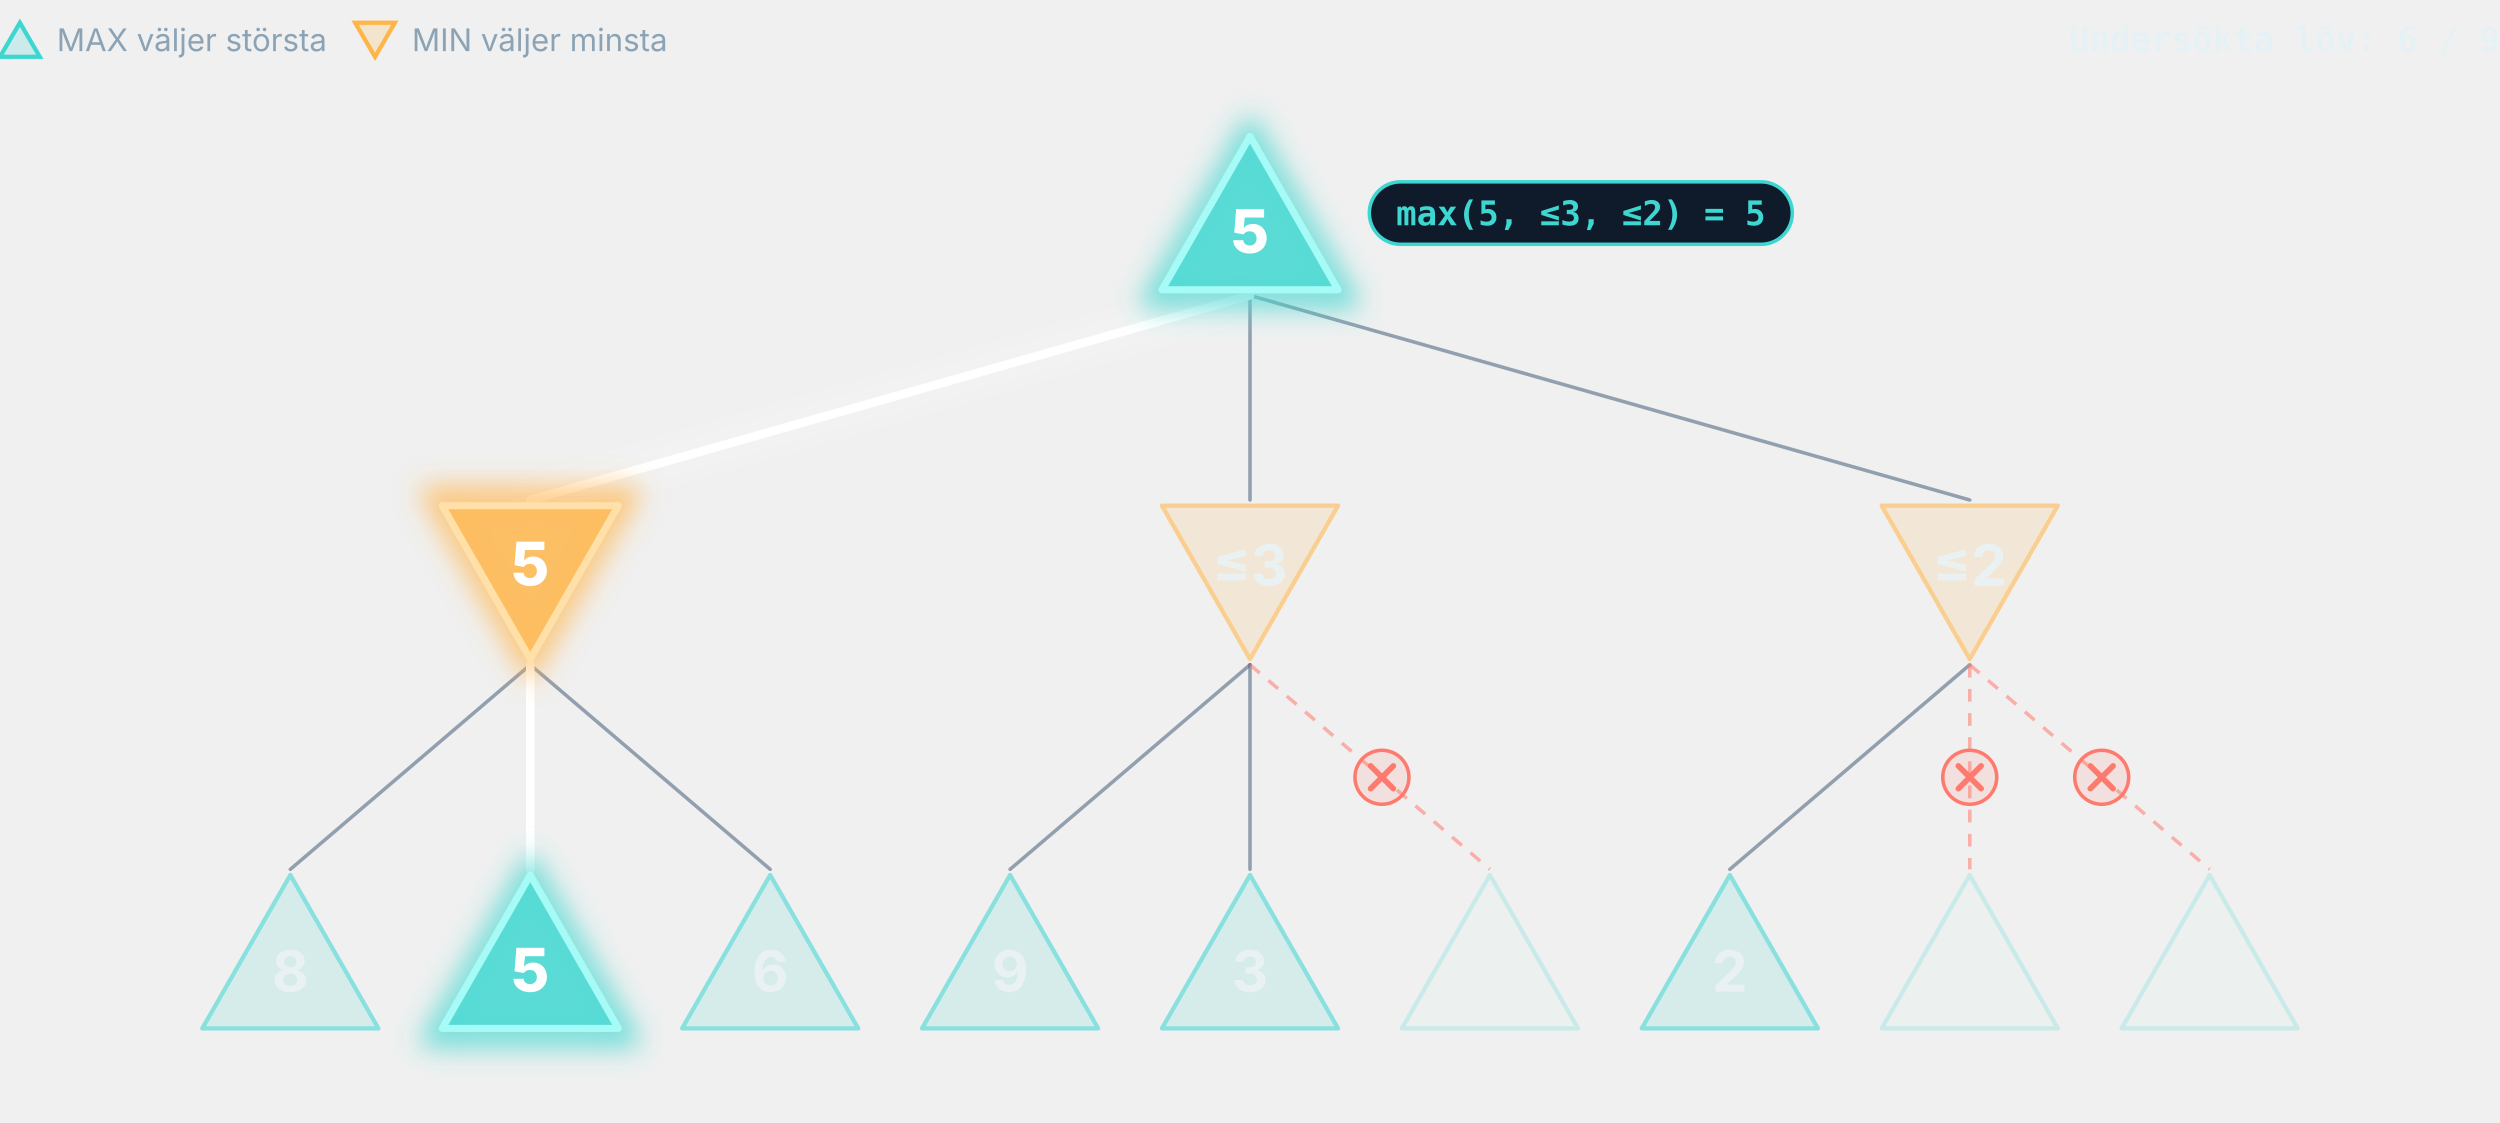
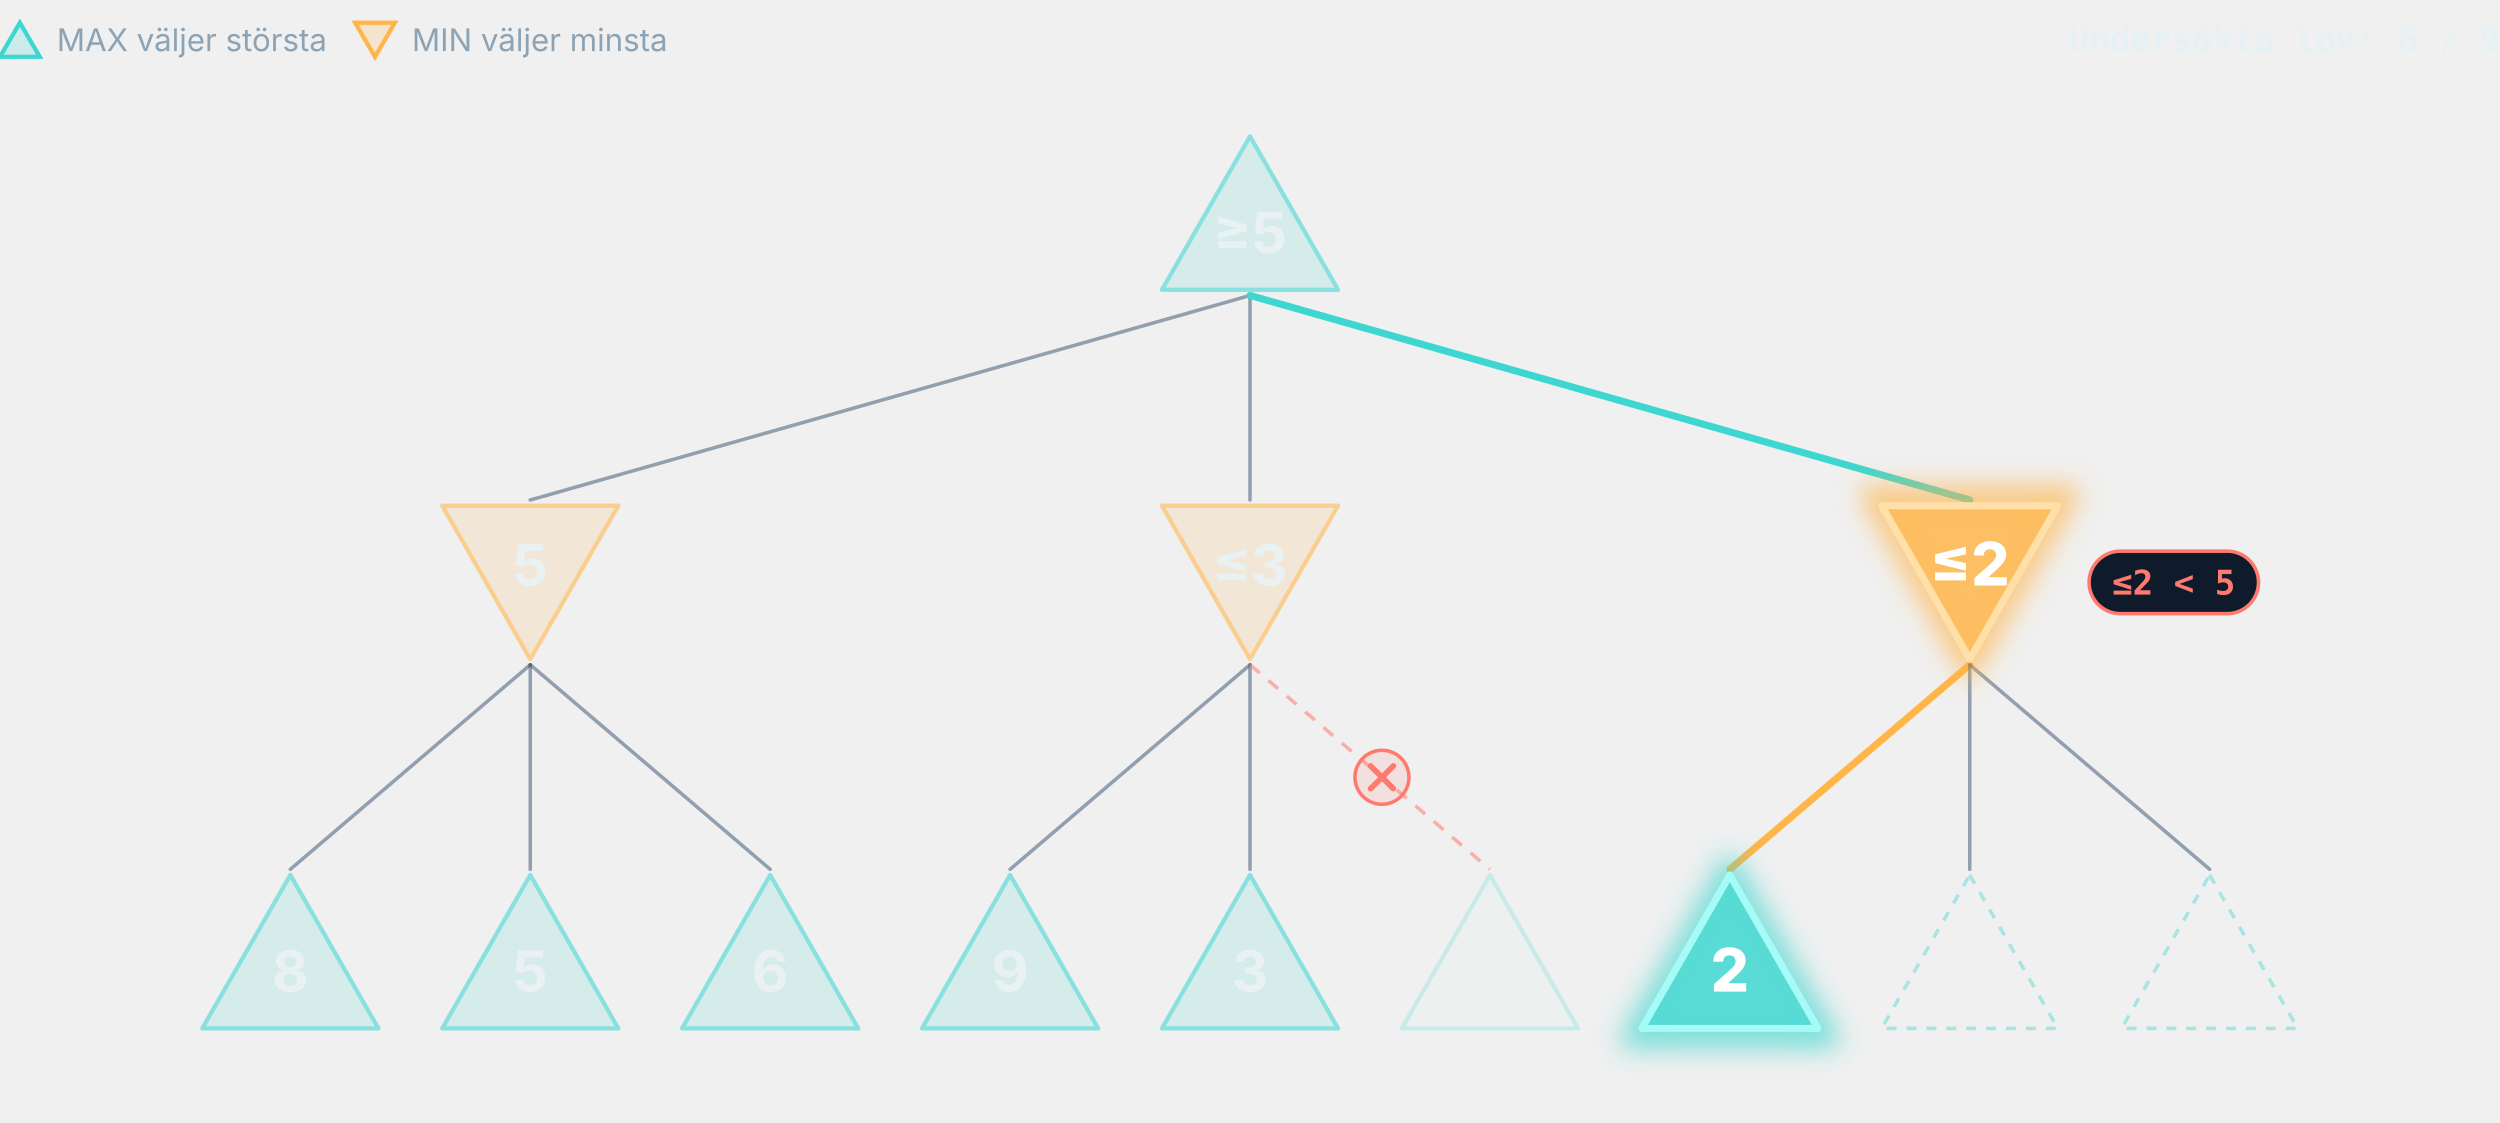
<svg xmlns="http://www.w3.org/2000/svg" viewBox="0 0 1760 790" width="1760" height="790" role="img">
  <defs>
    <filter id="glow" x="-40%" y="-40%" width="180%" height="180%">
      <feGaussianBlur stdDeviation="9" />
    </filter>
    <filter id="soft" x="-20%" y="-20%" width="140%" height="140%">
      <feGaussianBlur stdDeviation="4" />
    </filter>
  </defs>
  <g transform="translate(0,30)">
    <polygon points="14,-14 28,10 0,10" fill="#3DD6D0" fill-opacity=".2" stroke="#3DD6D0" stroke-width="3" />
    <text x="40.0" y="6.0" font-family="'IBM Plex Sans','Segoe UI',Inter,Helvetica,Arial,sans-serif" font-size="22" font-weight="400" fill="#8BA3B4" text-anchor="start">MAX väljer största</text>
    <polygon points="250,-14 278,-14 264,10" fill="#FFB547" fill-opacity=".2" stroke="#FFB547" stroke-width="3" />
    <text x="290.0" y="6.0" font-family="'IBM Plex Sans','Segoe UI',Inter,Helvetica,Arial,sans-serif" font-size="22" font-weight="400" fill="#8BA3B4" text-anchor="start">MIN väljer minsta</text>
  </g>
  <text x="1760.0" y="36.0" font-family="'IBM Plex Mono','SFMono-Regular',Menlo,Consolas,monospace" font-size="24" font-weight="600" fill="#E6F1F5" text-anchor="end">Undersökta löv: 6 / 9</text>
  <path data-edge="r0:r00" d="M373.3,468.0L204.4,612.0" stroke="#3B5572" stroke-width="2.5" stroke-linecap="round" fill="none" opacity="0.52" />
-   <path data-edge="r0:r01" d="M373.3,468.0L373.3,612.0" stroke="#8BA3B4" stroke-width="3" stroke-linecap="round" fill="none" opacity="1" />
+   <path data-edge="r0:r01" d="M373.3,468.0L373.3,612.0" stroke="#3B5572" stroke-width="2.5" stroke-linecap="round" fill="none" opacity="0.52" />
  <path data-edge="r0:r02" d="M373.3,468.0L542.2,612.0" stroke="#3B5572" stroke-width="2.5" stroke-linecap="round" fill="none" opacity="0.52" />
-   <path data-edge="r:r0" d="M880.0,208.0L373.3,352.0" stroke="#8BA3B4" stroke-width="3" stroke-linecap="round" fill="none" opacity="1" />
+   <path data-edge="r:r0" d="M880.0,208.0L373.3,352.0" stroke="#3B5572" stroke-width="2.5" stroke-linecap="round" fill="none" opacity="0.52" />
  <path data-edge="r1:r10" d="M880.0,468.0L711.1,612.0" stroke="#3B5572" stroke-width="2.5" stroke-linecap="round" fill="none" opacity="0.52" />
  <path data-edge="r1:r11" d="M880.0,468.0L880.0,612.0" stroke="#3B5572" stroke-width="2.5" stroke-linecap="round" fill="none" opacity="0.52" />
  <path data-edge="r1:r12" d="M880.0,468.0L1048.9,612.0" stroke="#FF7A6E" stroke-width="2.5" stroke-dasharray="9 8" opacity="0.55" />
  <g data-cut="r12">
    <circle cx="972.9" cy="547.2" r="19" fill="#FF7A6E" fill-opacity=".14" stroke="#FF7A6E" stroke-width="2.5" />
    <path d="M964.9,539.2L980.9,555.2M980.9,539.2L964.9,555.2" stroke="#FF7A6E" stroke-width="4" stroke-linecap="round" />
  </g>
  <path data-edge="r:r1" d="M880.0,208.0L880.0,352.0" stroke="#3B5572" stroke-width="2.5" stroke-linecap="round" fill="none" opacity="0.52" />
-   <path data-edge="r2:r20" d="M1386.7,468.0L1217.8,612.0" stroke="#3B5572" stroke-width="2.5" stroke-linecap="round" fill="none" opacity="0.52" />
-   <path data-edge="r2:r21" d="M1386.7,468.0L1386.7,612.0" stroke="#FF7A6E" stroke-width="2.5" stroke-dasharray="9 8" opacity="0.55" />
-   <g data-cut="r21">
-     <circle cx="1386.7" cy="547.2" r="19" fill="#FF7A6E" fill-opacity=".14" stroke="#FF7A6E" stroke-width="2.5" />
-     <path d="M1378.7,539.2L1394.7,555.2M1394.7,539.2L1378.7,555.2" stroke="#FF7A6E" stroke-width="4" stroke-linecap="round" />
-   </g>
-   <path data-edge="r2:r22" d="M1386.7,468.0L1555.6,612.0" stroke="#FF7A6E" stroke-width="2.5" stroke-dasharray="9 8" opacity="0.55" />
-   <g data-cut="r22">
-     <circle cx="1479.6" cy="547.2" r="19" fill="#FF7A6E" fill-opacity=".14" stroke="#FF7A6E" stroke-width="2.5" />
-     <path d="M1471.6,539.2L1487.6,555.2M1487.6,539.2L1471.6,555.2" stroke="#FF7A6E" stroke-width="4" stroke-linecap="round" />
-   </g>
-   <path data-edge="r:r2" d="M880.0,208.0L1386.7,352.0" stroke="#3B5572" stroke-width="2.5" stroke-linecap="round" fill="none" opacity="0.52" />
-   <path d="M880.0,208.0L373.3,352.0" stroke="#FFFFFF" stroke-width="16" stroke-opacity=".28" stroke-linecap="round" filter="url(#glow)" />
-   <path data-route="r:r0" d="M880.0,208.0L373.3,352.0" stroke="#FFFFFF" stroke-width="6" stroke-linecap="round" />
-   <path d="M373.3,468.0L373.3,612.0" stroke="#FFFFFF" stroke-width="16" stroke-opacity=".28" stroke-linecap="round" filter="url(#glow)" />
-   <path data-route="r0:r01" d="M373.3,468.0L373.3,612.0" stroke="#FFFFFF" stroke-width="6" stroke-linecap="round" />
-   <polygon data-focus-node="r01" points="373.3,607.4 445.3,732.6 301.4,732.6" fill="#3DD6D0" fill-opacity=".55" stroke="#3DD6D0" stroke-width="14" stroke-opacity=".5" stroke-linejoin="round" filter="url(#glow)" />
-   <polygon data-focus-node="r" points="880.0,87.4 951.9,212.6 808.1,212.6" fill="#3DD6D0" fill-opacity=".55" stroke="#3DD6D0" stroke-width="14" stroke-opacity=".5" stroke-linejoin="round" filter="url(#glow)" />
-   <polygon data-focus-node="r0" points="301.4,347.4 445.3,347.4 373.3,472.6" fill="#FFB547" fill-opacity=".55" stroke="#FFB547" stroke-width="14" stroke-opacity=".5" stroke-linejoin="round" filter="url(#glow)" />
+   <path data-edge="r2:r20" d="M1386.7,468.0L1217.8,612.0" stroke="#FFB547" stroke-width="5" stroke-linecap="round" fill="none" opacity="1" />
+   <path data-edge="r2:r21" d="M1386.7,468.0L1386.7,612.0" stroke="#3B5572" stroke-width="2.5" stroke-linecap="round" fill="none" opacity="0.52" />
+   <path data-edge="r2:r22" d="M1386.7,468.0L1555.6,612.0" stroke="#3B5572" stroke-width="2.5" stroke-linecap="round" fill="none" opacity="0.52" />
+   <path data-edge="r:r2" d="M880.0,208.0L1386.7,352.0" stroke="#3DD6D0" stroke-width="5" stroke-linecap="round" fill="none" opacity="1" />
+   <polygon data-focus-node="r20" points="1217.8,607.4 1289.7,732.6 1145.9,732.6" fill="#3DD6D0" fill-opacity=".55" stroke="#3DD6D0" stroke-width="14" stroke-opacity=".5" stroke-linejoin="round" filter="url(#glow)" />
+   <polygon data-focus-node="r2" points="1314.7,347.4 1458.6,347.4 1386.7,472.6" fill="#FFB547" fill-opacity=".55" stroke="#FFB547" stroke-width="14" stroke-opacity=".5" stroke-linejoin="round" filter="url(#glow)" />
  <g data-node="r00" opacity="0.58">
    <polygon points="204.4,616.0 266.4,724.0 142.4,724.0" fill="#3DD6D0" fill-opacity="0.26" stroke="#3DD6D0" stroke-width="3" stroke-linejoin="round" />
    <text x="204.4" y="698.1" font-family="'IBM Plex Sans','Segoe UI',Inter,Helvetica,Arial,sans-serif" font-size="40.0" font-weight="700" fill="#E6F1F5" text-anchor="middle">8</text>
  </g>
-   <g data-node="r01" opacity="1">
-     <polygon points="373.3,616.0 435.3,724.0 311.3,724.0" fill="#3DD6D0" fill-opacity=".62" stroke="#A6FBF6" stroke-width="5" stroke-linejoin="round" />
-     <text x="373.3" y="698.1" font-family="'IBM Plex Sans','Segoe UI',Inter,Helvetica,Arial,sans-serif" font-size="42.4" font-weight="800" fill="#FFFFFF" text-anchor="middle">5</text>
+   <g data-node="r01" opacity="0.58">
+     <polygon points="373.3,616.0 435.3,724.0 311.3,724.0" fill="#3DD6D0" fill-opacity="0.26" stroke="#3DD6D0" stroke-width="3" stroke-linejoin="round" />
+     <text x="373.3" y="698.1" font-family="'IBM Plex Sans','Segoe UI',Inter,Helvetica,Arial,sans-serif" font-size="40.0" font-weight="700" fill="#E6F1F5" text-anchor="middle">5</text>
  </g>
  <g data-node="r02" opacity="0.58">
    <polygon points="542.2,616.0 604.2,724.0 480.2,724.0" fill="#3DD6D0" fill-opacity="0.26" stroke="#3DD6D0" stroke-width="3" stroke-linejoin="round" />
    <text x="542.2" y="698.1" font-family="'IBM Plex Sans','Segoe UI',Inter,Helvetica,Arial,sans-serif" font-size="40.0" font-weight="700" fill="#E6F1F5" text-anchor="middle">6</text>
  </g>
-   <g data-node="r0" opacity="1">
-     <polygon points="311.3,356.0 435.3,356.0 373.3,464.0" fill="#FFB547" fill-opacity=".62" stroke="#FFE0A8" stroke-width="5" stroke-linejoin="round" />
-     <text x="373.3" y="412.2" font-family="'IBM Plex Sans','Segoe UI',Inter,Helvetica,Arial,sans-serif" font-size="42.4" font-weight="800" fill="#FFFFFF" text-anchor="middle">5</text>
+   <g data-node="r0" opacity="0.58">
+     <polygon points="311.3,356.0 435.3,356.0 373.3,464.0" fill="#FFB547" fill-opacity="0.26" stroke="#FFB547" stroke-width="3" stroke-linejoin="round" />
+     <text x="373.3" y="412.2" font-family="'IBM Plex Sans','Segoe UI',Inter,Helvetica,Arial,sans-serif" font-size="40.0" font-weight="700" fill="#E6F1F5" text-anchor="middle">5</text>
  </g>
  <g data-node="r10" opacity="0.58">
    <polygon points="711.1,616.0 773.1,724.0 649.1,724.0" fill="#3DD6D0" fill-opacity="0.26" stroke="#3DD6D0" stroke-width="3" stroke-linejoin="round" />
    <text x="711.1" y="698.1" font-family="'IBM Plex Sans','Segoe UI',Inter,Helvetica,Arial,sans-serif" font-size="40.0" font-weight="700" fill="#E6F1F5" text-anchor="middle">9</text>
  </g>
  <g data-node="r11" opacity="0.58">
    <polygon points="880.0,616.0 942.0,724.0 818.0,724.0" fill="#3DD6D0" fill-opacity="0.26" stroke="#3DD6D0" stroke-width="3" stroke-linejoin="round" />
    <text x="880.0" y="698.1" font-family="'IBM Plex Sans','Segoe UI',Inter,Helvetica,Arial,sans-serif" font-size="40.0" font-weight="700" fill="#E6F1F5" text-anchor="middle">3</text>
  </g>
  <g data-node="r12" opacity="0.22">
    <polygon points="1048.9,616.0 1110.9,724.0 986.9,724.0" fill="#3DD6D0" fill-opacity="0.1" stroke="#3DD6D0" stroke-width="3" stroke-linejoin="round" />
  </g>
  <g data-node="r1" opacity="0.58">
    <polygon points="818.0,356.0 942.0,356.0 880.0,464.0" fill="#FFB547" fill-opacity="0.26" stroke="#FFB547" stroke-width="3" stroke-linejoin="round" />
    <text x="880.0" y="412.2" font-family="'IBM Plex Sans','Segoe UI',Inter,Helvetica,Arial,sans-serif" font-size="40.0" font-weight="700" fill="#E6F1F5" text-anchor="middle">≤3</text>
  </g>
-   <g data-node="r20" opacity="0.58">
-     <polygon points="1217.8,616.0 1279.8,724.0 1155.8,724.0" fill="#3DD6D0" fill-opacity="0.26" stroke="#3DD6D0" stroke-width="3" stroke-linejoin="round" />
-     <text x="1217.8" y="698.1" font-family="'IBM Plex Sans','Segoe UI',Inter,Helvetica,Arial,sans-serif" font-size="40.0" font-weight="700" fill="#E6F1F5" text-anchor="middle">2</text>
+   <g data-node="r20" opacity="1">
+     <polygon points="1217.8,616.0 1279.8,724.0 1155.8,724.0" fill="#3DD6D0" fill-opacity=".62" stroke="#A6FBF6" stroke-width="5" stroke-linejoin="round" />
+     <text x="1217.8" y="698.1" font-family="'IBM Plex Sans','Segoe UI',Inter,Helvetica,Arial,sans-serif" font-size="42.4" font-weight="800" fill="#FFFFFF" text-anchor="middle">2</text>
  </g>
-   <g data-node="r21" opacity="0.22">
-     <polygon points="1386.7,616.0 1448.7,724.0 1324.7,724.0" fill="#3DD6D0" fill-opacity="0.1" stroke="#3DD6D0" stroke-width="3" stroke-linejoin="round" />
+   <g data-node="r21" opacity="0.58">
+     <polygon points="1386.7,616.0 1448.7,724.0 1324.7,724.0" fill="none" stroke="#3DD6D0" stroke-width="2.5" stroke-dasharray="7 7" stroke-linejoin="round" opacity=".7" />
  </g>
-   <g data-node="r22" opacity="0.22">
-     <polygon points="1555.6,616.0 1617.6,724.0 1493.6,724.0" fill="#3DD6D0" fill-opacity="0.1" stroke="#3DD6D0" stroke-width="3" stroke-linejoin="round" />
+   <g data-node="r22" opacity="0.58">
+     <polygon points="1555.6,616.0 1617.6,724.0 1493.6,724.0" fill="none" stroke="#3DD6D0" stroke-width="2.5" stroke-dasharray="7 7" stroke-linejoin="round" opacity=".7" />
  </g>
-   <g data-node="r2" opacity="0.58">
-     <polygon points="1324.7,356.0 1448.7,356.0 1386.7,464.0" fill="#FFB547" fill-opacity="0.26" stroke="#FFB547" stroke-width="3" stroke-linejoin="round" />
-     <text x="1386.7" y="412.2" font-family="'IBM Plex Sans','Segoe UI',Inter,Helvetica,Arial,sans-serif" font-size="40.0" font-weight="700" fill="#E6F1F5" text-anchor="middle">≤2</text>
+   <g data-node="r2" opacity="1">
+     <polygon points="1324.7,356.0 1448.7,356.0 1386.7,464.0" fill="#FFB547" fill-opacity=".62" stroke="#FFE0A8" stroke-width="5" stroke-linejoin="round" />
+     <text x="1386.7" y="412.2" font-family="'IBM Plex Sans','Segoe UI',Inter,Helvetica,Arial,sans-serif" font-size="42.4" font-weight="800" fill="#FFFFFF" text-anchor="middle">≤2</text>
  </g>
-   <g data-node="r" opacity="1">
-     <polygon points="880.0,96.0 942.0,204.0 818.0,204.0" fill="#3DD6D0" fill-opacity=".62" stroke="#A6FBF6" stroke-width="5" stroke-linejoin="round" />
-     <text x="880.0" y="178.1" font-family="'IBM Plex Sans','Segoe UI',Inter,Helvetica,Arial,sans-serif" font-size="42.4" font-weight="800" fill="#FFFFFF" text-anchor="middle">5</text>
+   <g data-node="r" opacity="0.58">
+     <polygon points="880.0,96.0 942.0,204.0 818.0,204.0" fill="#3DD6D0" fill-opacity="0.26" stroke="#3DD6D0" stroke-width="3" stroke-linejoin="round" />
+     <text x="880.0" y="178.1" font-family="'IBM Plex Sans','Segoe UI',Inter,Helvetica,Arial,sans-serif" font-size="40.0" font-weight="700" fill="#E6F1F5" text-anchor="middle">≥5</text>
  </g>
-   <rect x="964.0" y="128.0" width="297.8" height="44.0" rx="22.0" fill="#0F1A2B" stroke="#3DD6D0" stroke-width="2.5" />
-   <text x="1112.9" y="158.6" font-family="'IBM Plex Mono','SFMono-Regular',Menlo,Consolas,monospace" font-size="24" font-weight="600" fill="#3DD6D0" text-anchor="middle">max(5, ≤3, ≤2) = 5</text>
+   <rect x="1470.7" y="388.0" width="119.3" height="44.0" rx="22.0" fill="#0F1A2B" stroke="#FF7A6E" stroke-width="2.5" />
+   <text x="1530.3" y="418.6" font-family="'IBM Plex Mono','SFMono-Regular',Menlo,Consolas,monospace" font-size="24" font-weight="600" fill="#FF7A6E" text-anchor="middle">≤2 &lt; 5</text>
</svg>
